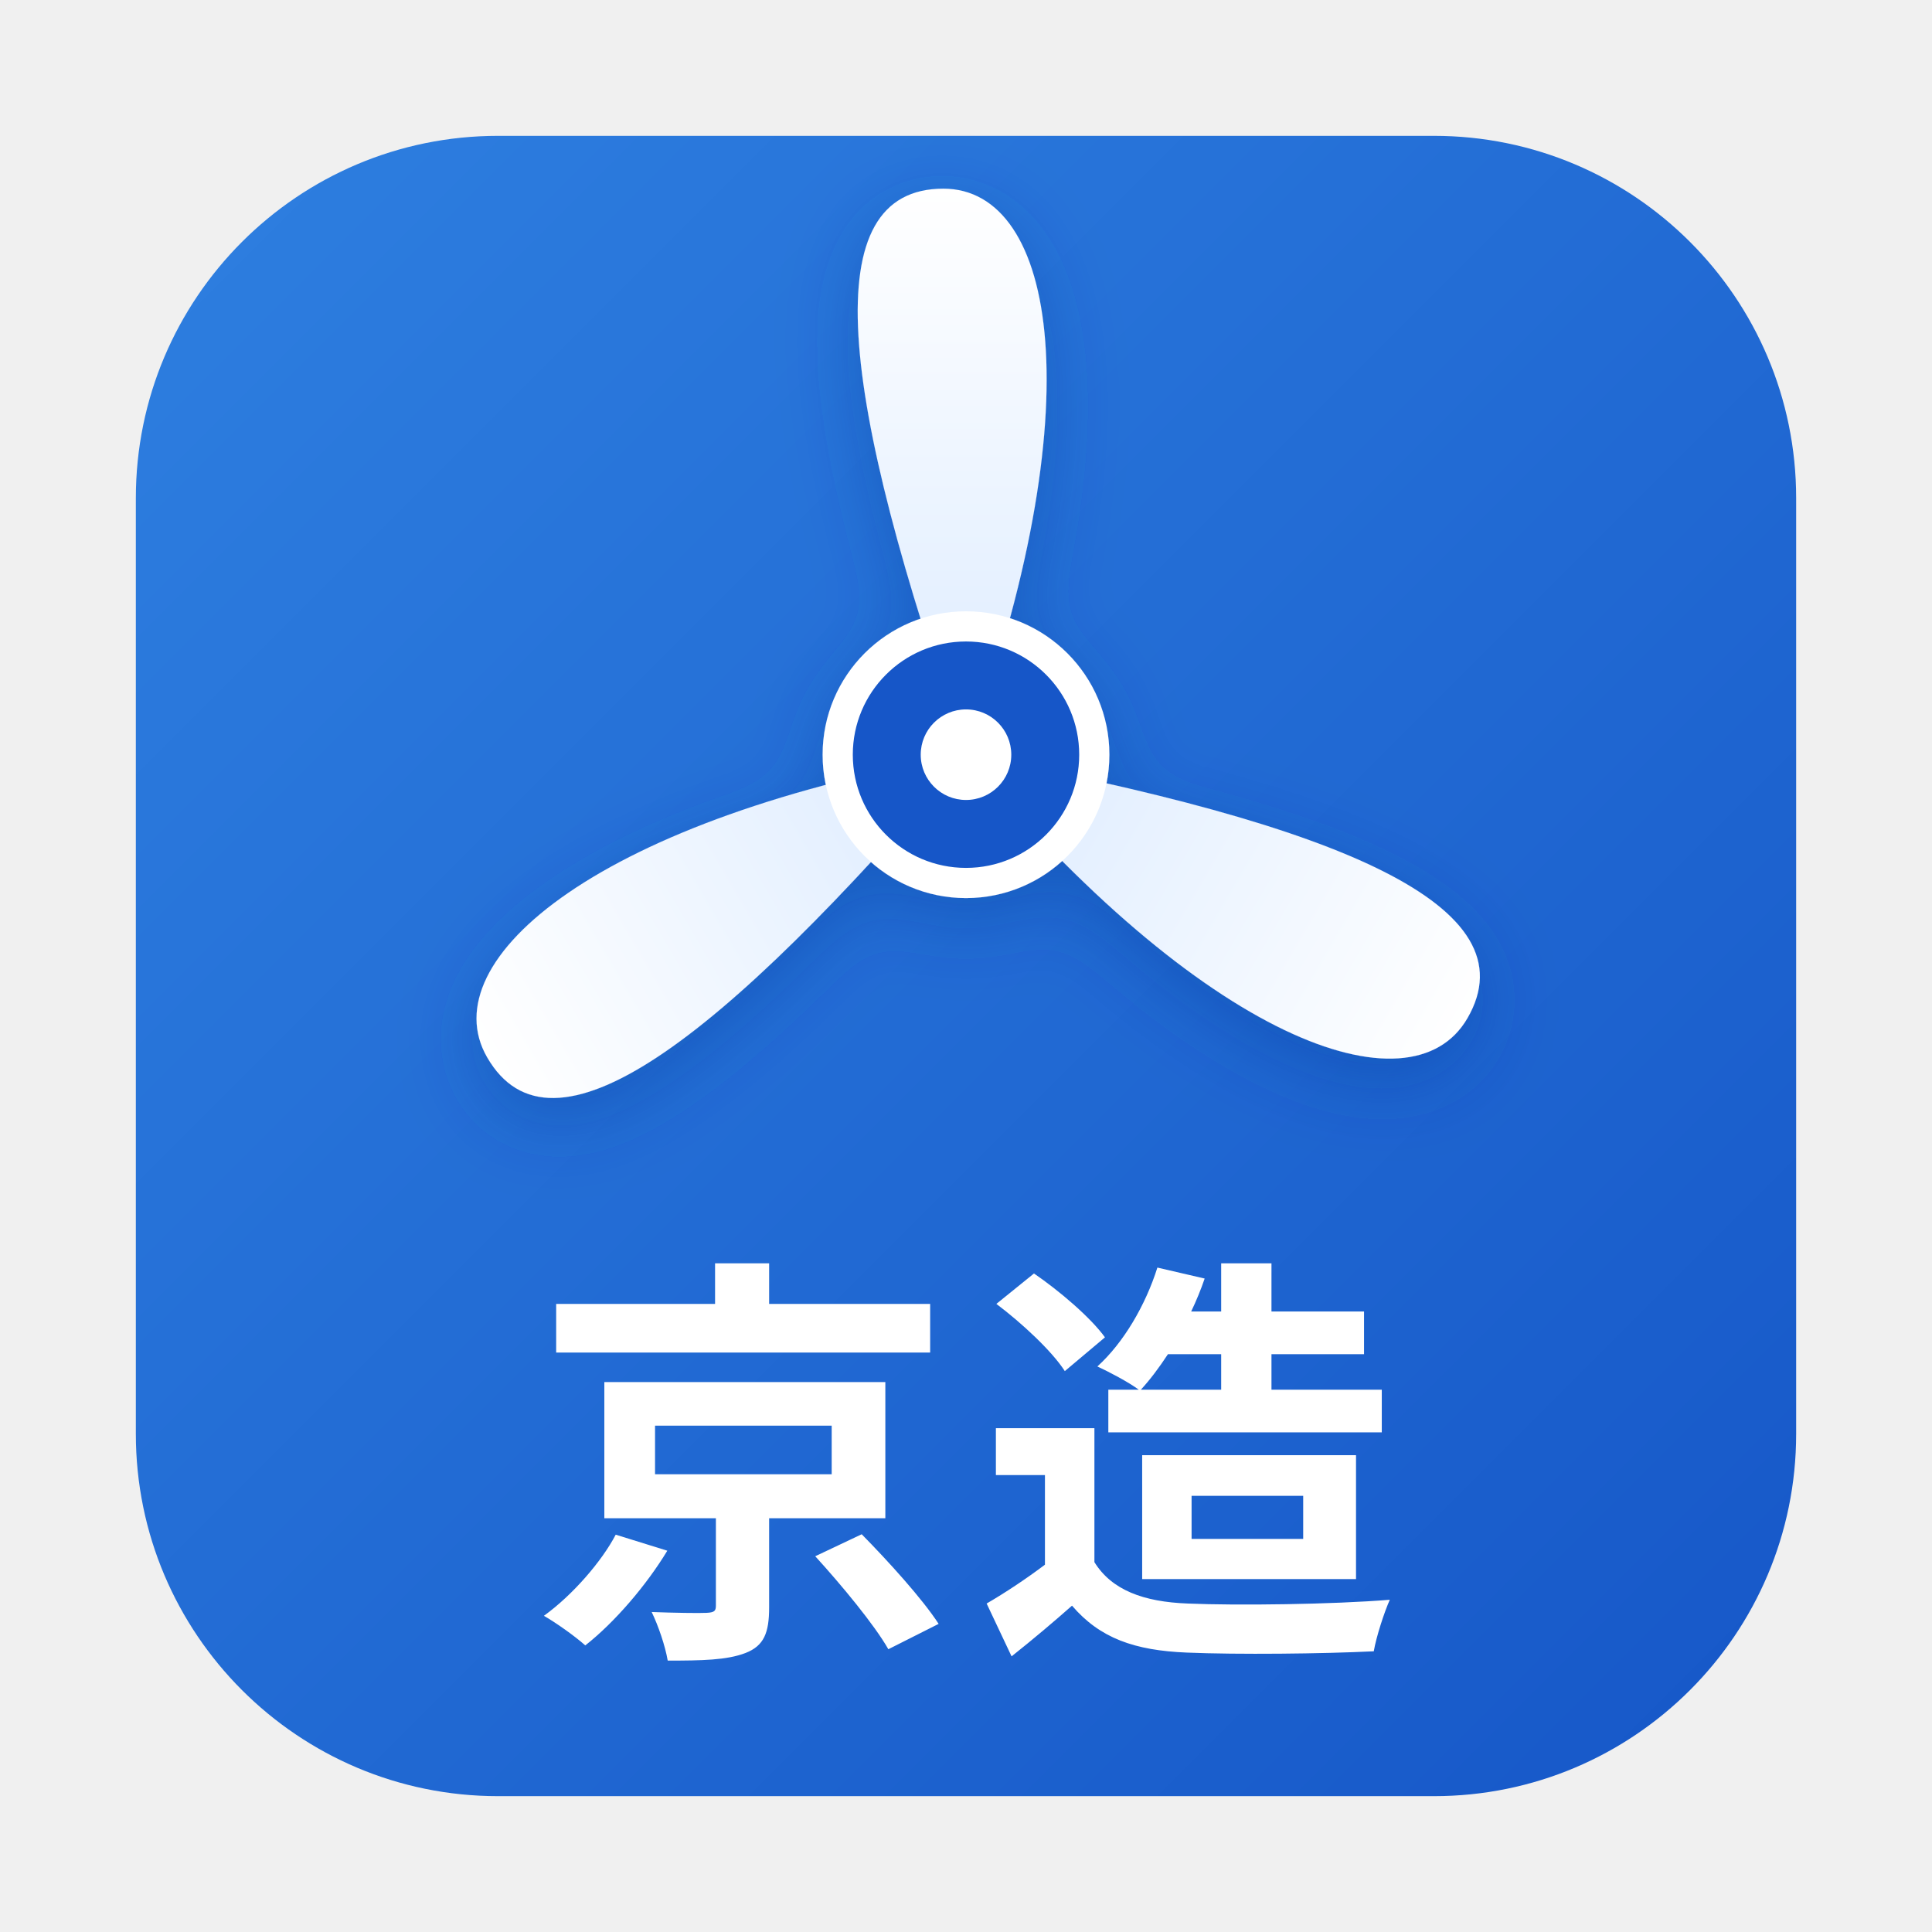
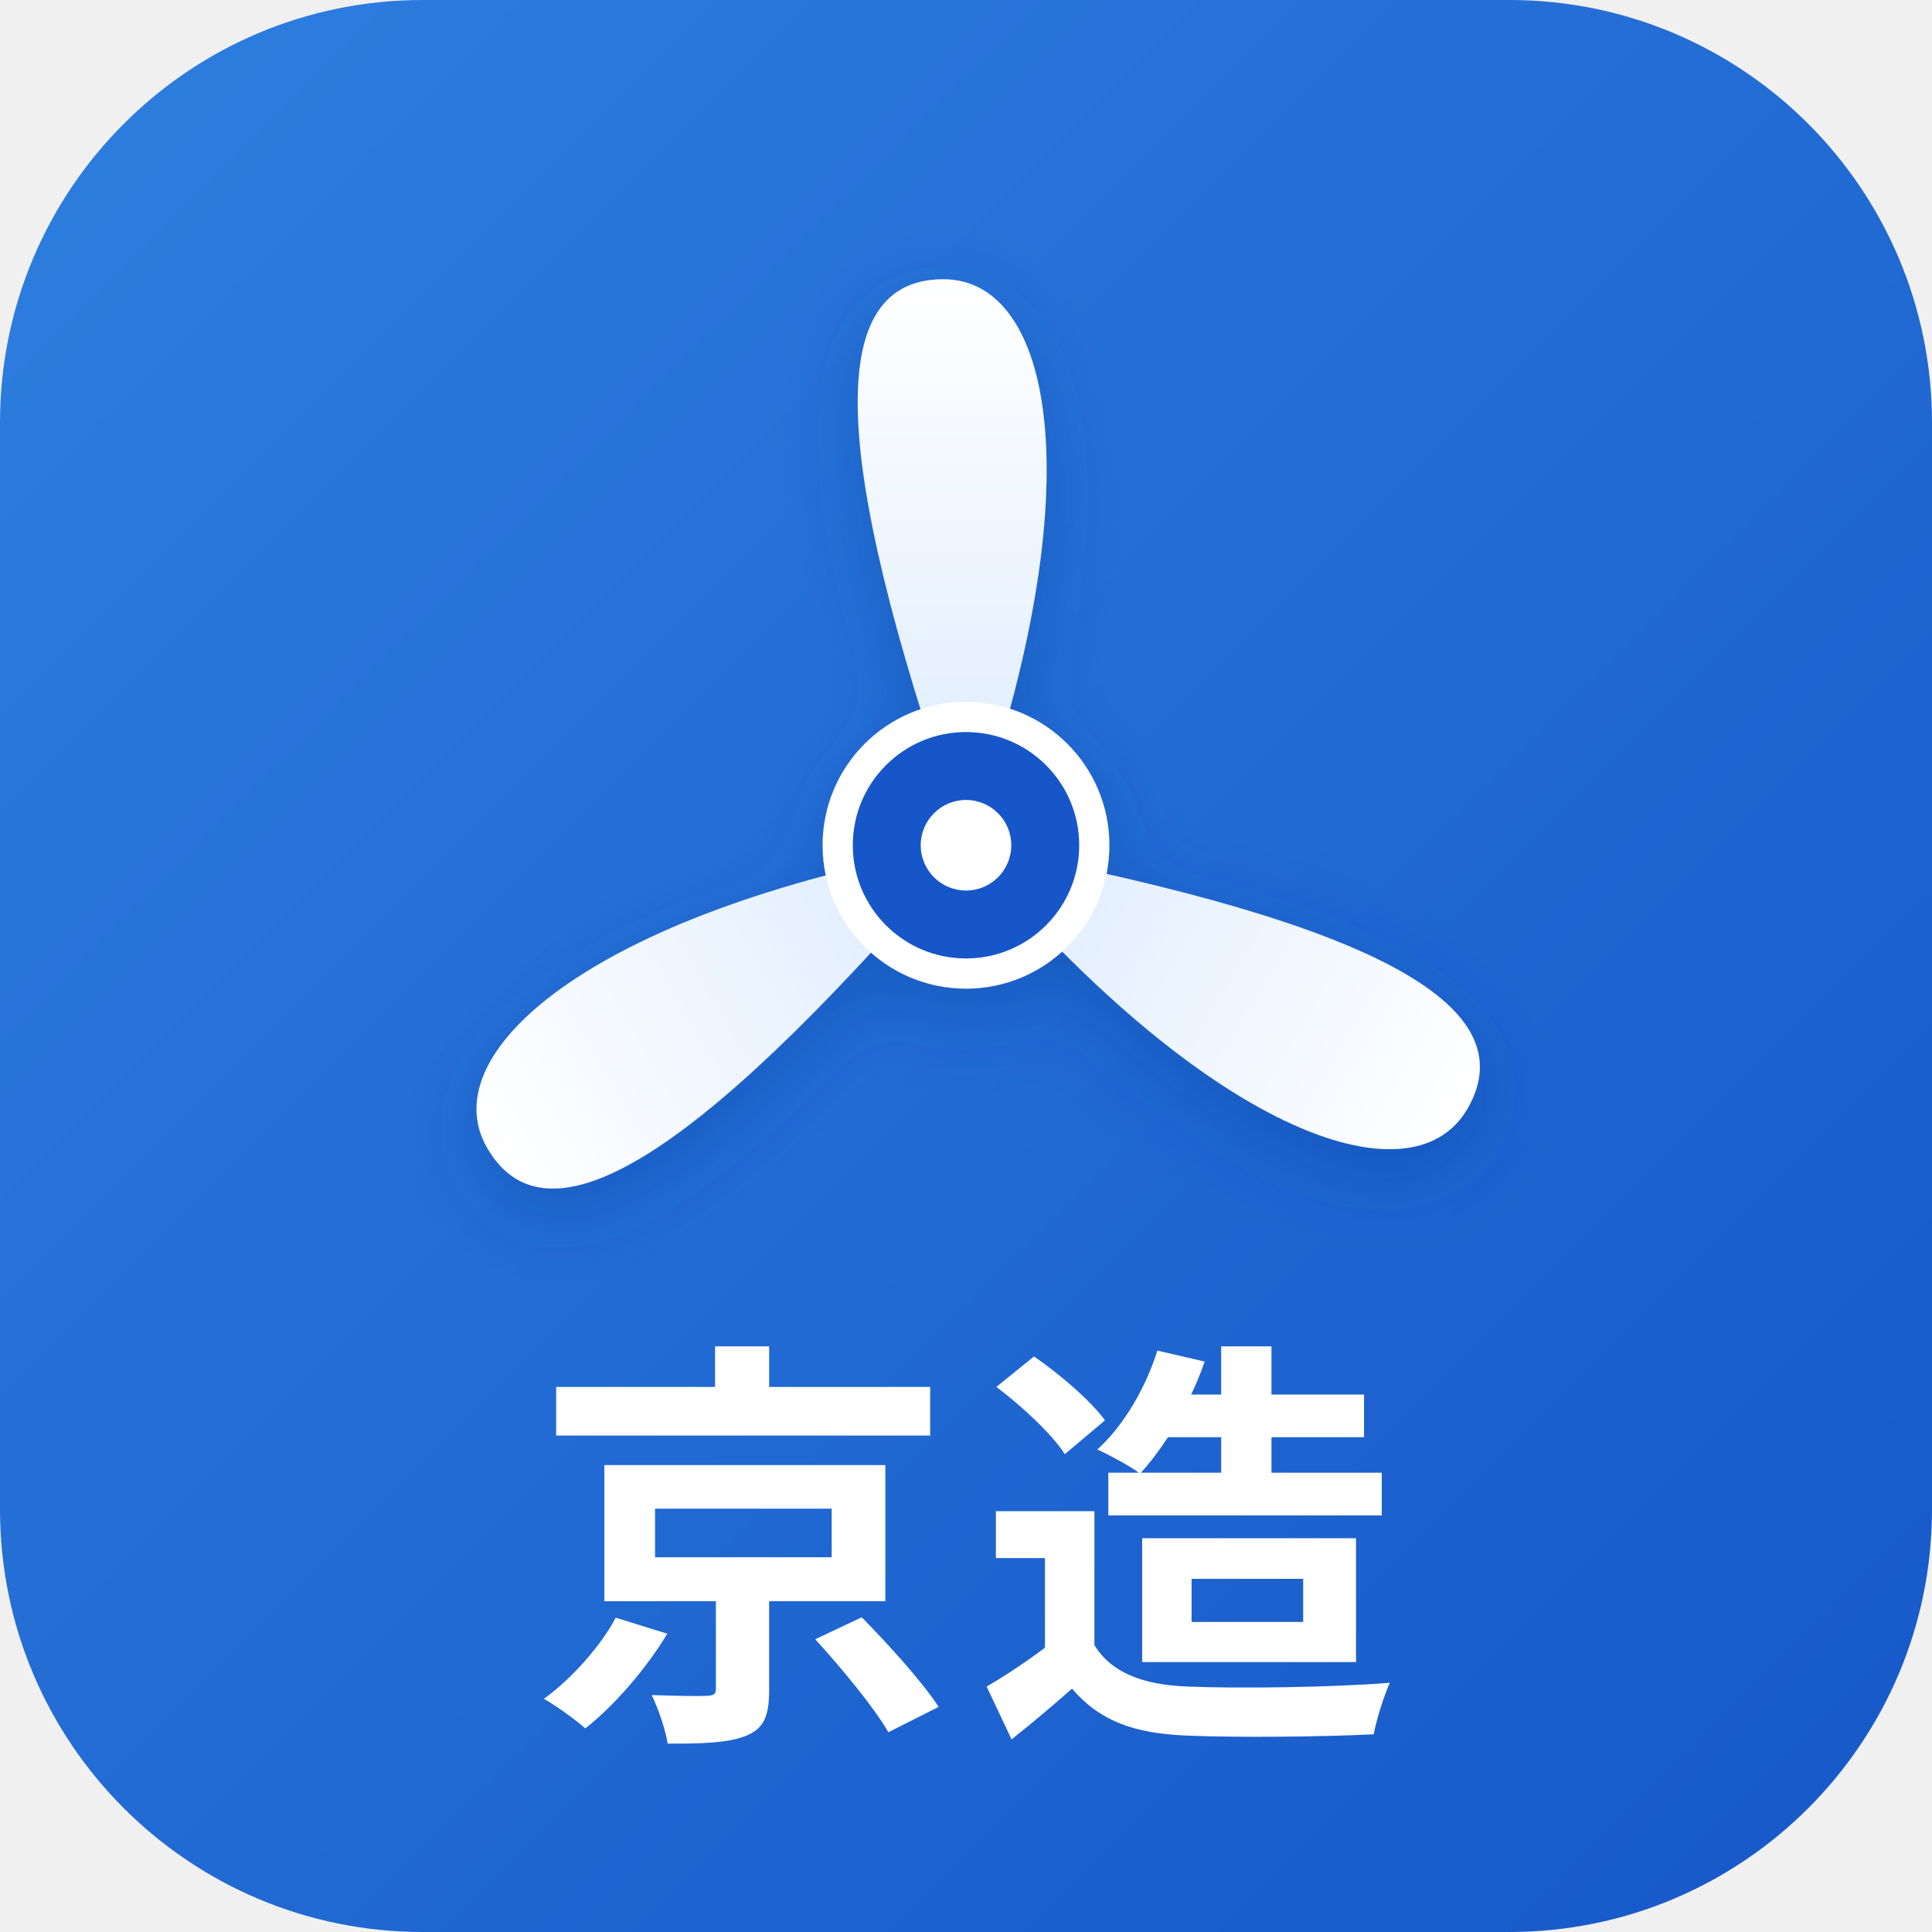
<svg xmlns="http://www.w3.org/2000/svg" width="512" height="512" viewBox="0 0 512 512">
  <defs>
    <linearGradient id="bg" x1="0" y1="0" x2="1" y2="1">
      <stop offset="0" stop-color="#2E7FE0" />
      <stop offset="1" stop-color="#1657C8" />
    </linearGradient>
    <linearGradient id="blade" x1="0" y1="0" x2="0" y2="1">
      <stop offset="0" stop-color="#FFFFFF" />
      <stop offset="1" stop-color="#DCEBFF" />
    </linearGradient>
    <filter id="soft" x="-30%" y="-30%" width="160%" height="160%">
      <feDropShadow dx="0" dy="6" stdDeviation="10" flood-color="#0B3E9A" flood-opacity="0.35" />
    </filter>
  </defs>
-   <rect x="36" y="36" width="440" height="440" rx="96" fill="url(#bg)" />
-   <g transform="translate(256,200)" filter="url(#soft)">
+   <rect x="0" y="0" width="512" height="512" rx="112" fill="url(#bg)" />
+   <g transform="translate(256,224)" filter="url(#soft)">
    <g fill="url(#blade)">
      <path d="M0,0 C 34,-92 24,-150 -6,-150 C -40,-150 -34,-96 0,0 Z" transform="rotate(0)" />
      <path d="M0,0 C 34,-92 24,-150 -6,-150 C -40,-150 -34,-96 0,0 Z" transform="rotate(120)" />
      <path d="M0,0 C 34,-92 24,-150 -6,-150 C -40,-150 -34,-96 0,0 Z" transform="rotate(240)" />
    </g>
    <circle cx="0" cy="0" r="34" fill="#1657C8" />
    <circle cx="0" cy="0" r="34" fill="none" stroke="#FFFFFF" stroke-width="8" />
    <circle cx="0" cy="0" r="12" fill="#FFFFFF" />
  </g>
-   <text x="256" y="430" text-anchor="middle" font-family="'PingFang SC','Hiragino Sans GB','STHeiti','Songti SC',sans-serif" font-weight="600" font-size="112" fill="#FFFFFF" letter-spacing="6">京造</text>
+   <text x="256" y="452" text-anchor="middle" font-family="'PingFang SC','Hiragino Sans GB','STHeiti','Songti SC',sans-serif" font-weight="600" font-size="112" fill="#FFFFFF" letter-spacing="6">京造</text>
</svg>
